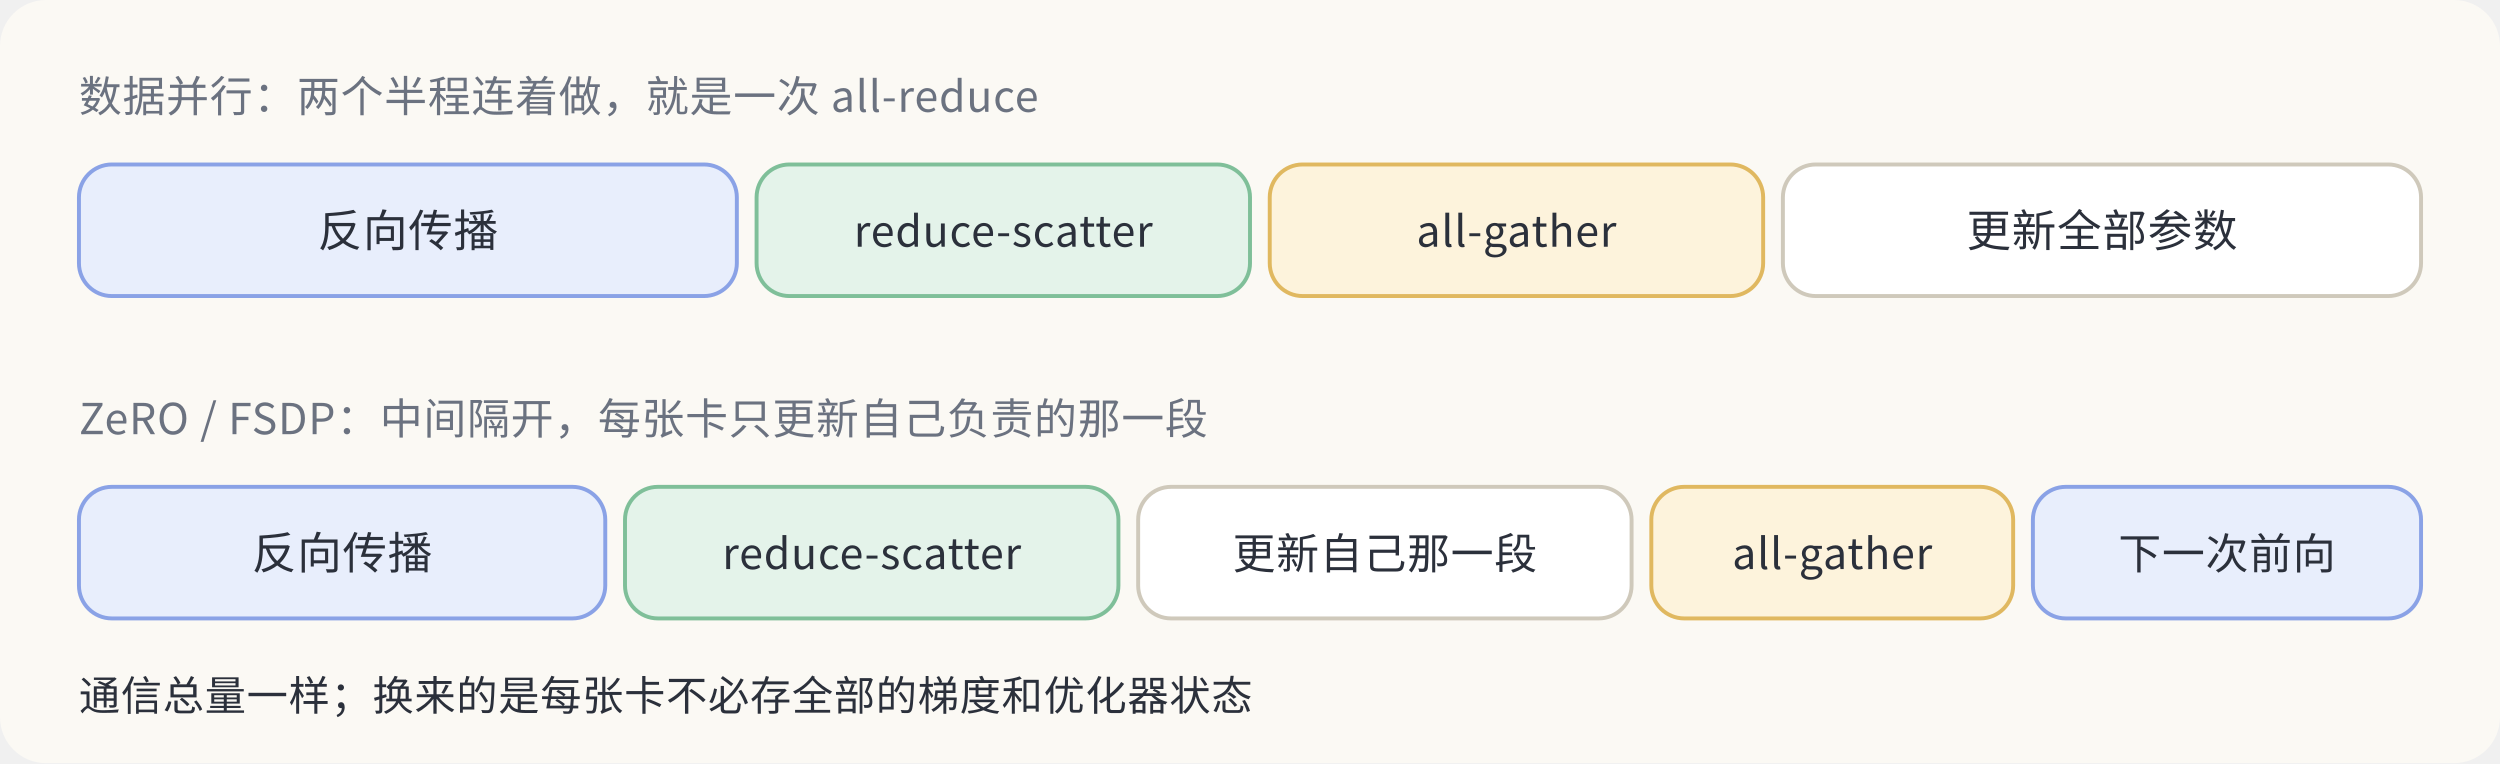
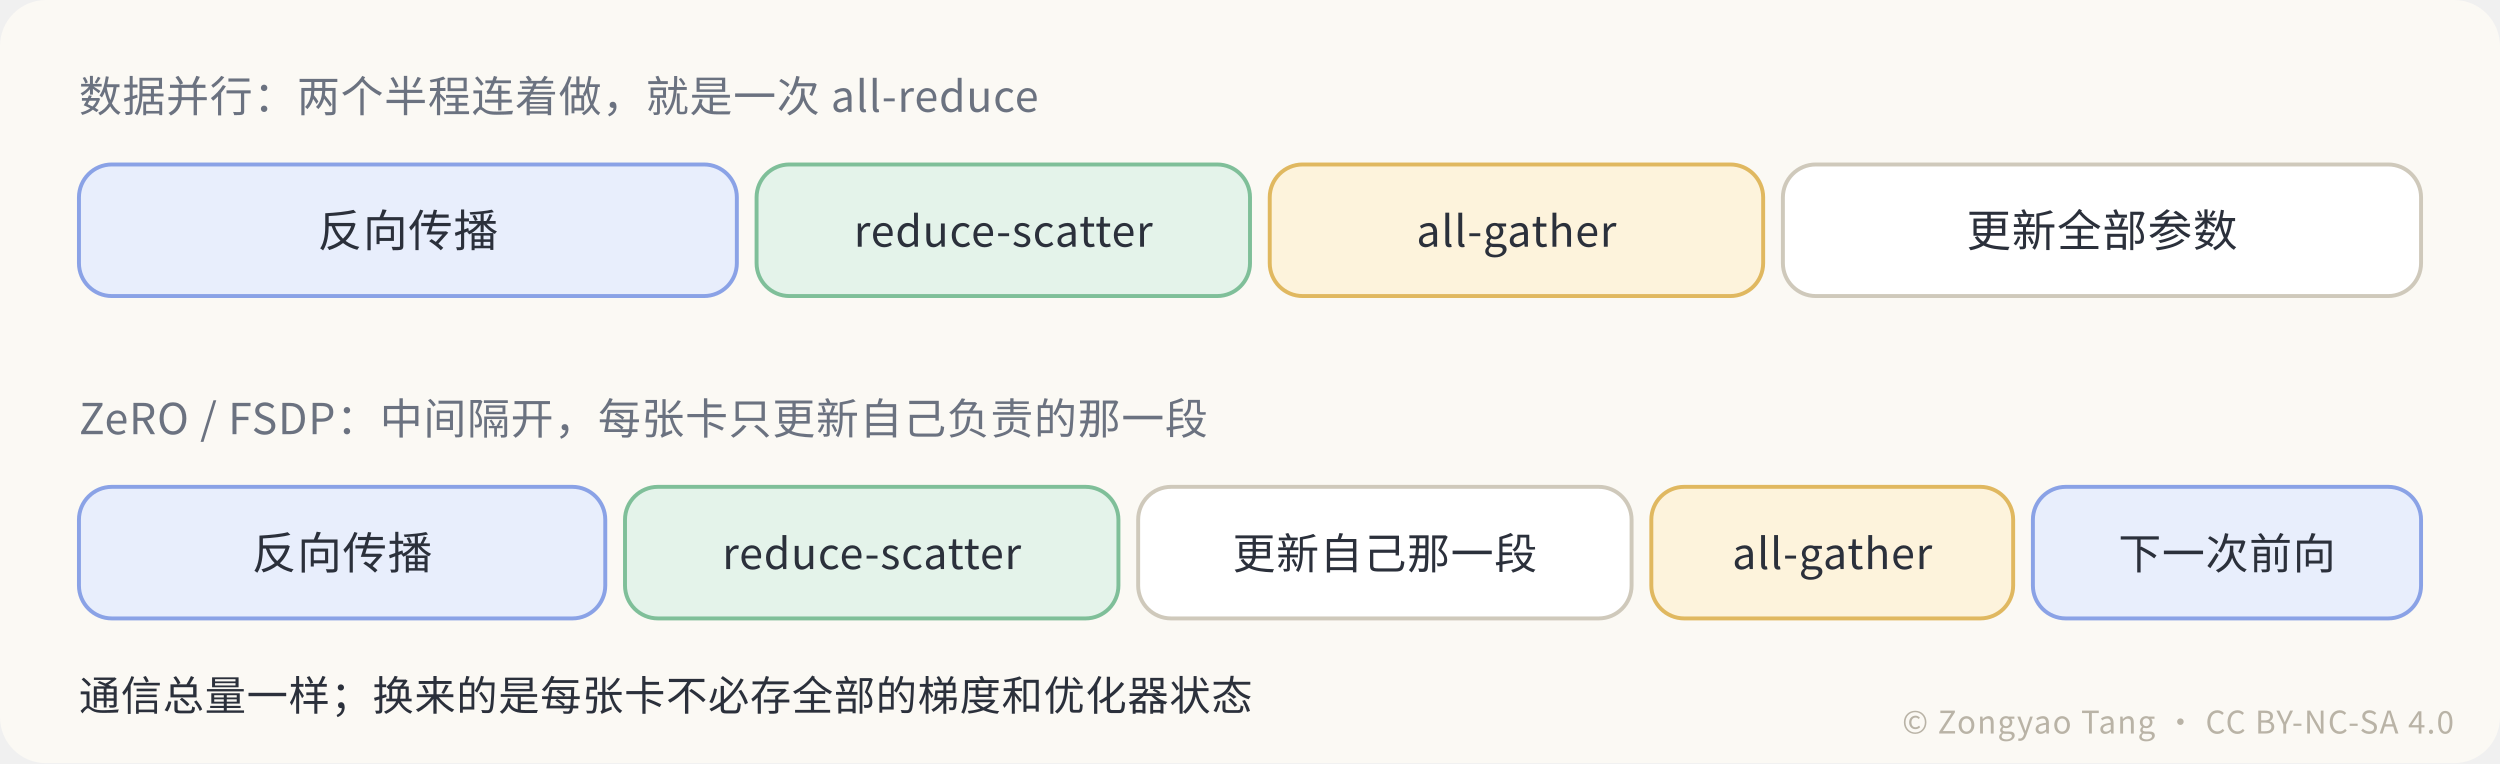
<svg xmlns="http://www.w3.org/2000/svg" viewBox="0 0 760 232" width="760" height="232" font-family="'PingFang SC','Noto Sans CJK SC','Source Han Sans SC','Hiragino Sans GB','Microsoft YaHei',sans-serif" role="img" aria-label="all-reduce 拆成两个半程">
  <defs>
    <marker id="tip" viewBox="0 0 10 10" refX="9" refY="5" markerWidth="7" markerHeight="7" orient="auto-start-reverse">
      <path d="M0 0 L10 5 L0 10 z" fill="#6b7280" />
    </marker>
  </defs>
  <rect width="760" height="232" rx="14" fill="#fbf9f4" />
  <text x="24" y="34" font-size="13" fill="#6b7280" font-weight="400" text-anchor="start" letter-spacing=".02em">数据并行：两个半程连着做，就是一次 all-reduce</text>
  <rect x="24" y="50" width="200" height="40" rx="10" fill="#e8eefc" stroke="#8aa2e6" stroke-width="1.2" />
  <text x="124.0" y="75.0" font-size="13.5" fill="#2b303b" font-weight="500" text-anchor="middle" letter-spacing=".02em">反向传播</text>
  <rect x="230" y="50" width="150" height="40" rx="10" fill="#e4f3ea" stroke="#7fbf99" stroke-width="1.2" />
  <text x="305.0" y="75.0" font-size="13" fill="#2b303b" font-weight="500" text-anchor="middle" letter-spacing=".02em">reduce-scatter</text>
  <rect x="386" y="50" width="150" height="40" rx="10" fill="#fdf3dc" stroke="#e0b860" stroke-width="1.2" />
  <text x="461.0" y="75.0" font-size="13" fill="#2b303b" font-weight="500" text-anchor="middle" letter-spacing=".02em">all-gather</text>
  <rect x="542" y="50" width="194" height="40" rx="10" fill="#ffffff" stroke="#cfc9bb" stroke-width="1.2" />
  <text x="639.0" y="75.0" font-size="13.5" fill="#2b303b" font-weight="500" text-anchor="middle" letter-spacing=".02em">更新全部参数</text>
  <text x="24" y="132" font-size="13" fill="#6b7280" font-weight="400" text-anchor="start" letter-spacing=".02em">ZeRO / FSDP：中间隔开，每张卡只更新自己负责的那一段</text>
  <rect x="24" y="148" width="160" height="40" rx="10" fill="#e8eefc" stroke="#8aa2e6" stroke-width="1.2" />
  <text x="104.0" y="173.0" font-size="13.5" fill="#2b303b" font-weight="500" text-anchor="middle" letter-spacing=".02em">反向传播</text>
  <rect x="190" y="148" width="150" height="40" rx="10" fill="#e4f3ea" stroke="#7fbf99" stroke-width="1.2" />
  <text x="265.0" y="173.0" font-size="13" fill="#2b303b" font-weight="500" text-anchor="middle" letter-spacing=".02em">reduce-scatter</text>
  <rect x="346" y="148" width="150" height="40" rx="10" fill="#ffffff" stroke="#cfc9bb" stroke-width="1.2" />
  <text x="421.0" y="173.0" font-size="13" fill="#2b303b" font-weight="500" text-anchor="middle" letter-spacing=".02em">更新自己那一段</text>
  <rect x="502" y="148" width="110" height="40" rx="10" fill="#fdf3dc" stroke="#e0b860" stroke-width="1.2" />
  <text x="557.0" y="173.0" font-size="13" fill="#2b303b" font-weight="500" text-anchor="middle" letter-spacing=".02em">all-gather</text>
  <rect x="618" y="148" width="118" height="40" rx="10" fill="#e8eefc" stroke="#8aa2e6" stroke-width="1.2" />
  <text x="677.0" y="173.0" font-size="13" fill="#2b303b" font-weight="500" text-anchor="middle" letter-spacing=".02em">下一次前向</text>
  <text x="24" y="216" font-size="12.5" fill="#2b303b" font-weight="400" text-anchor="start" letter-spacing=".02em">通信总量一样；换来的是每张卡不必存全部的梯度和优化器状态</text>
+   <text x="746" y="223" font-size="9.5" fill="#b9b3a6" text-anchor="end" letter-spacing=".04em">© Zongyao Tang · CC BY-NC-SA 4.0</text>
</svg>
